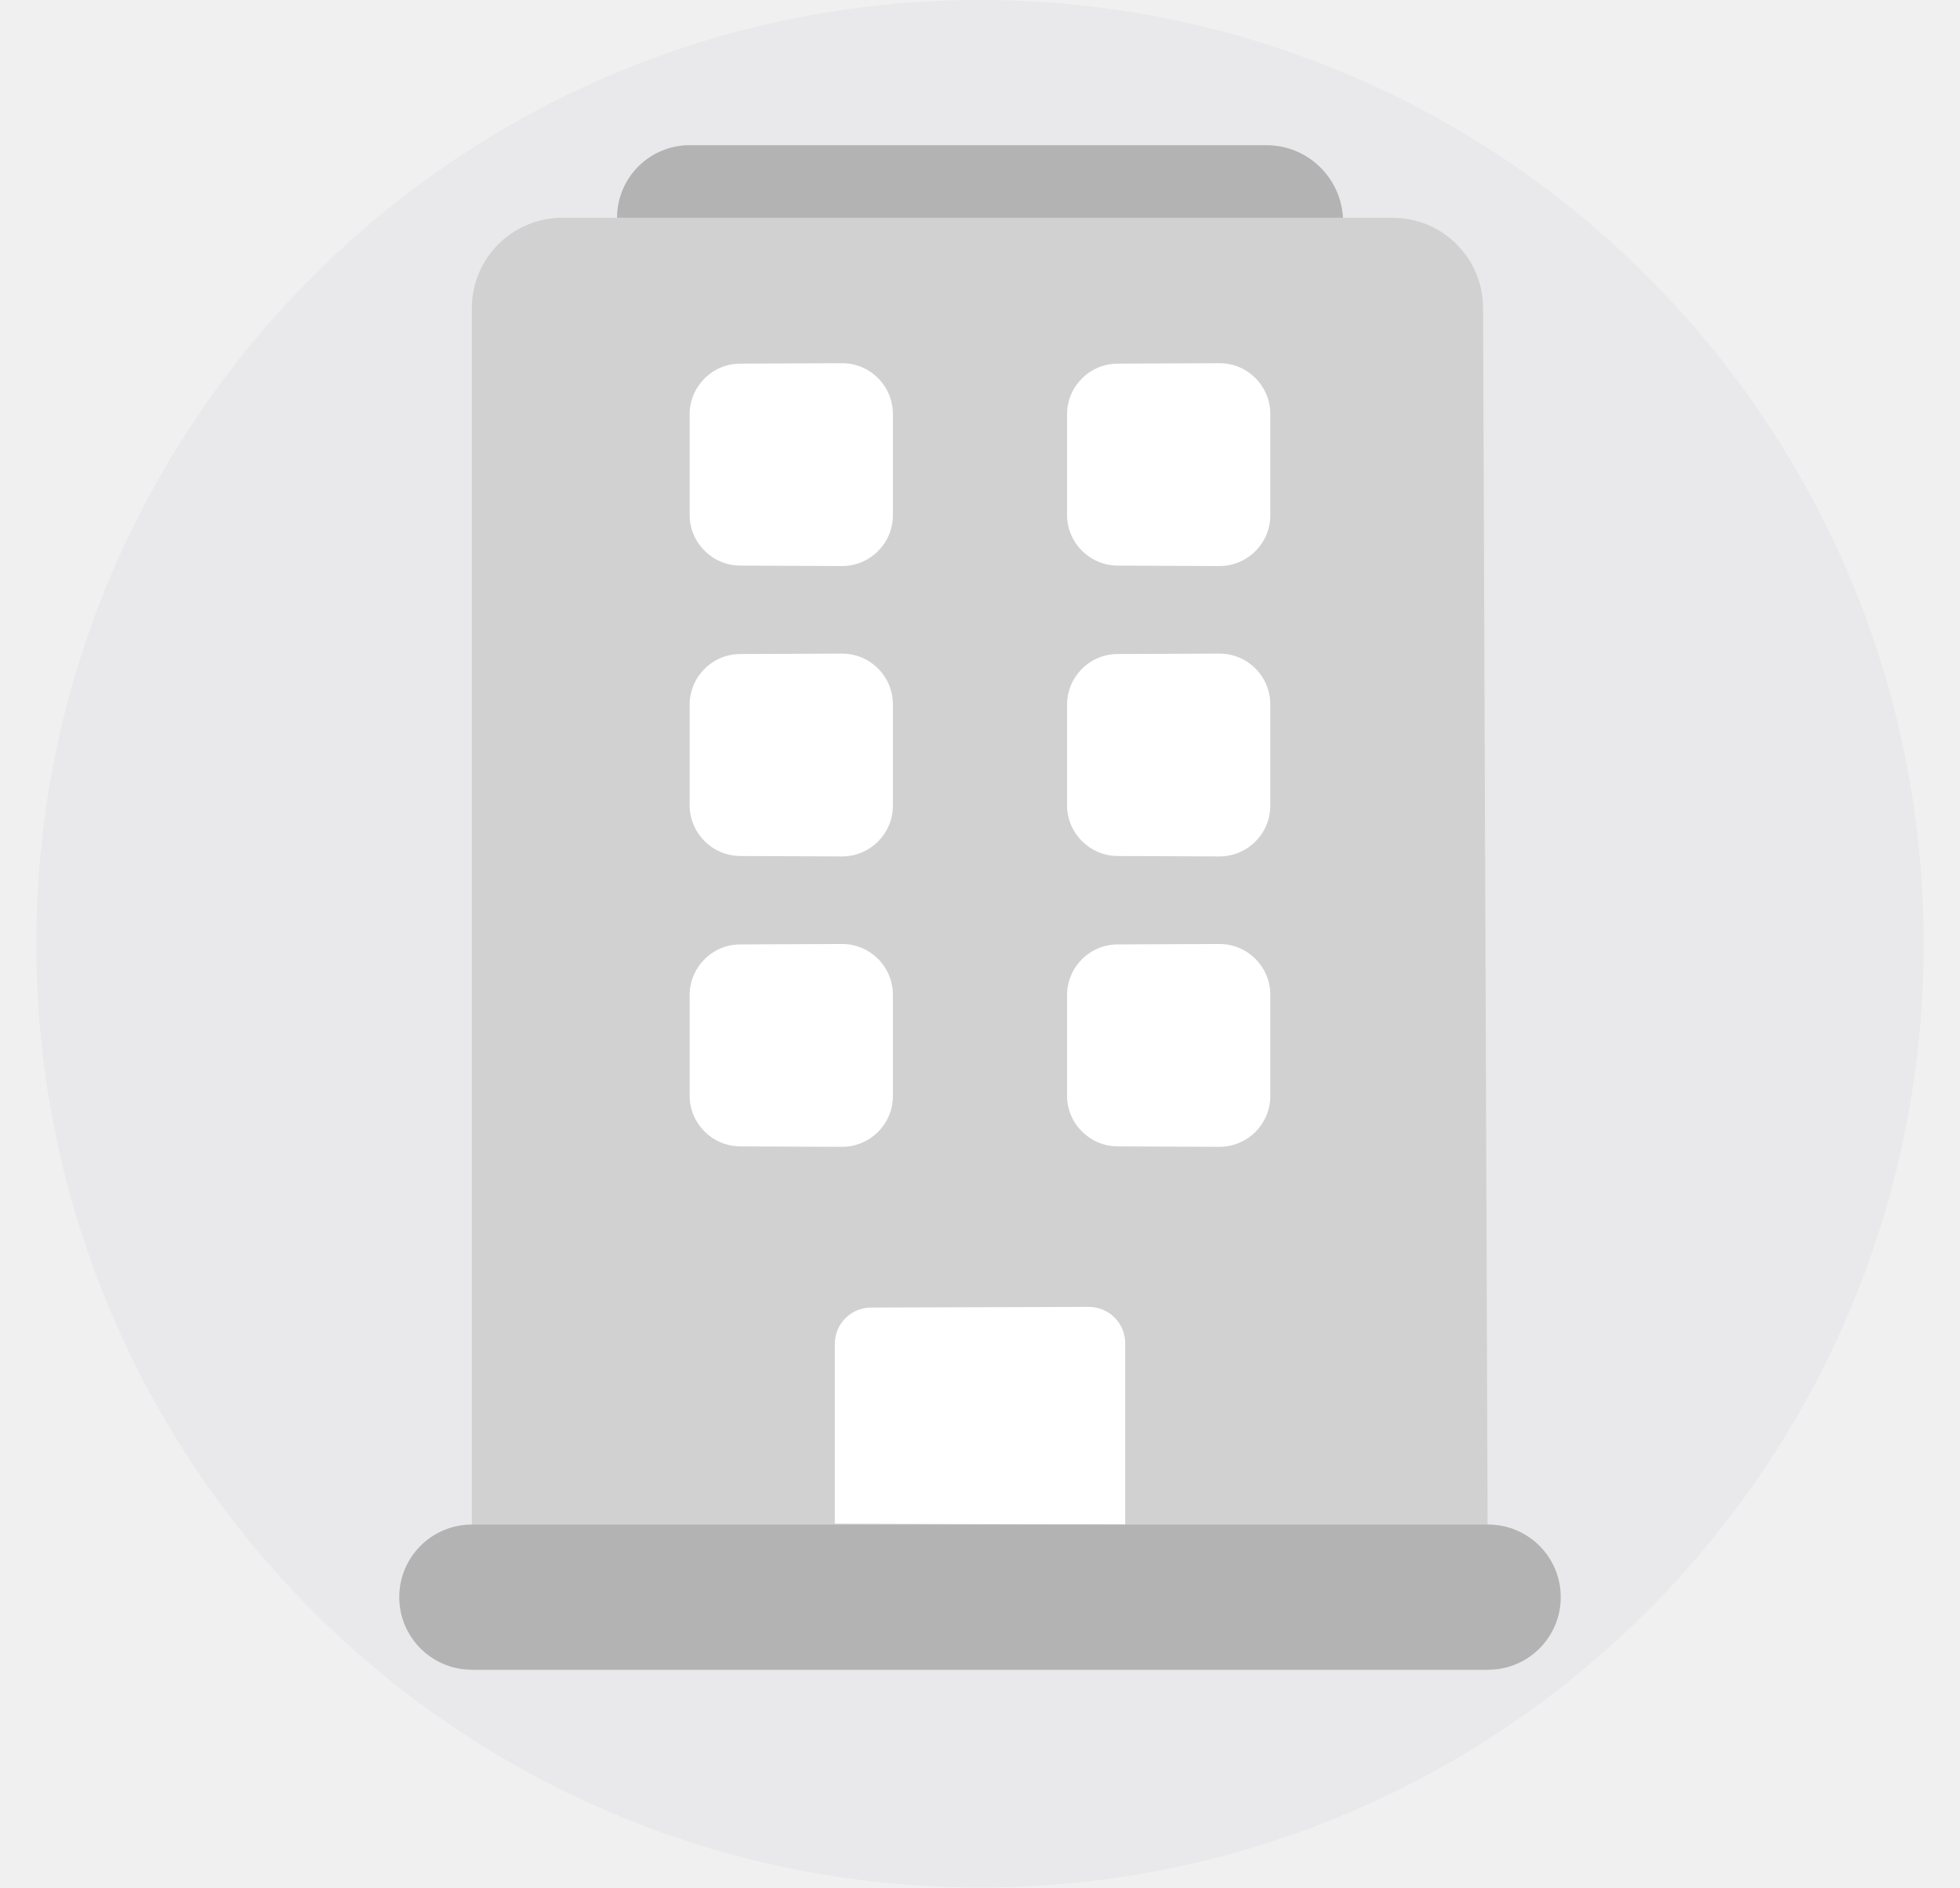
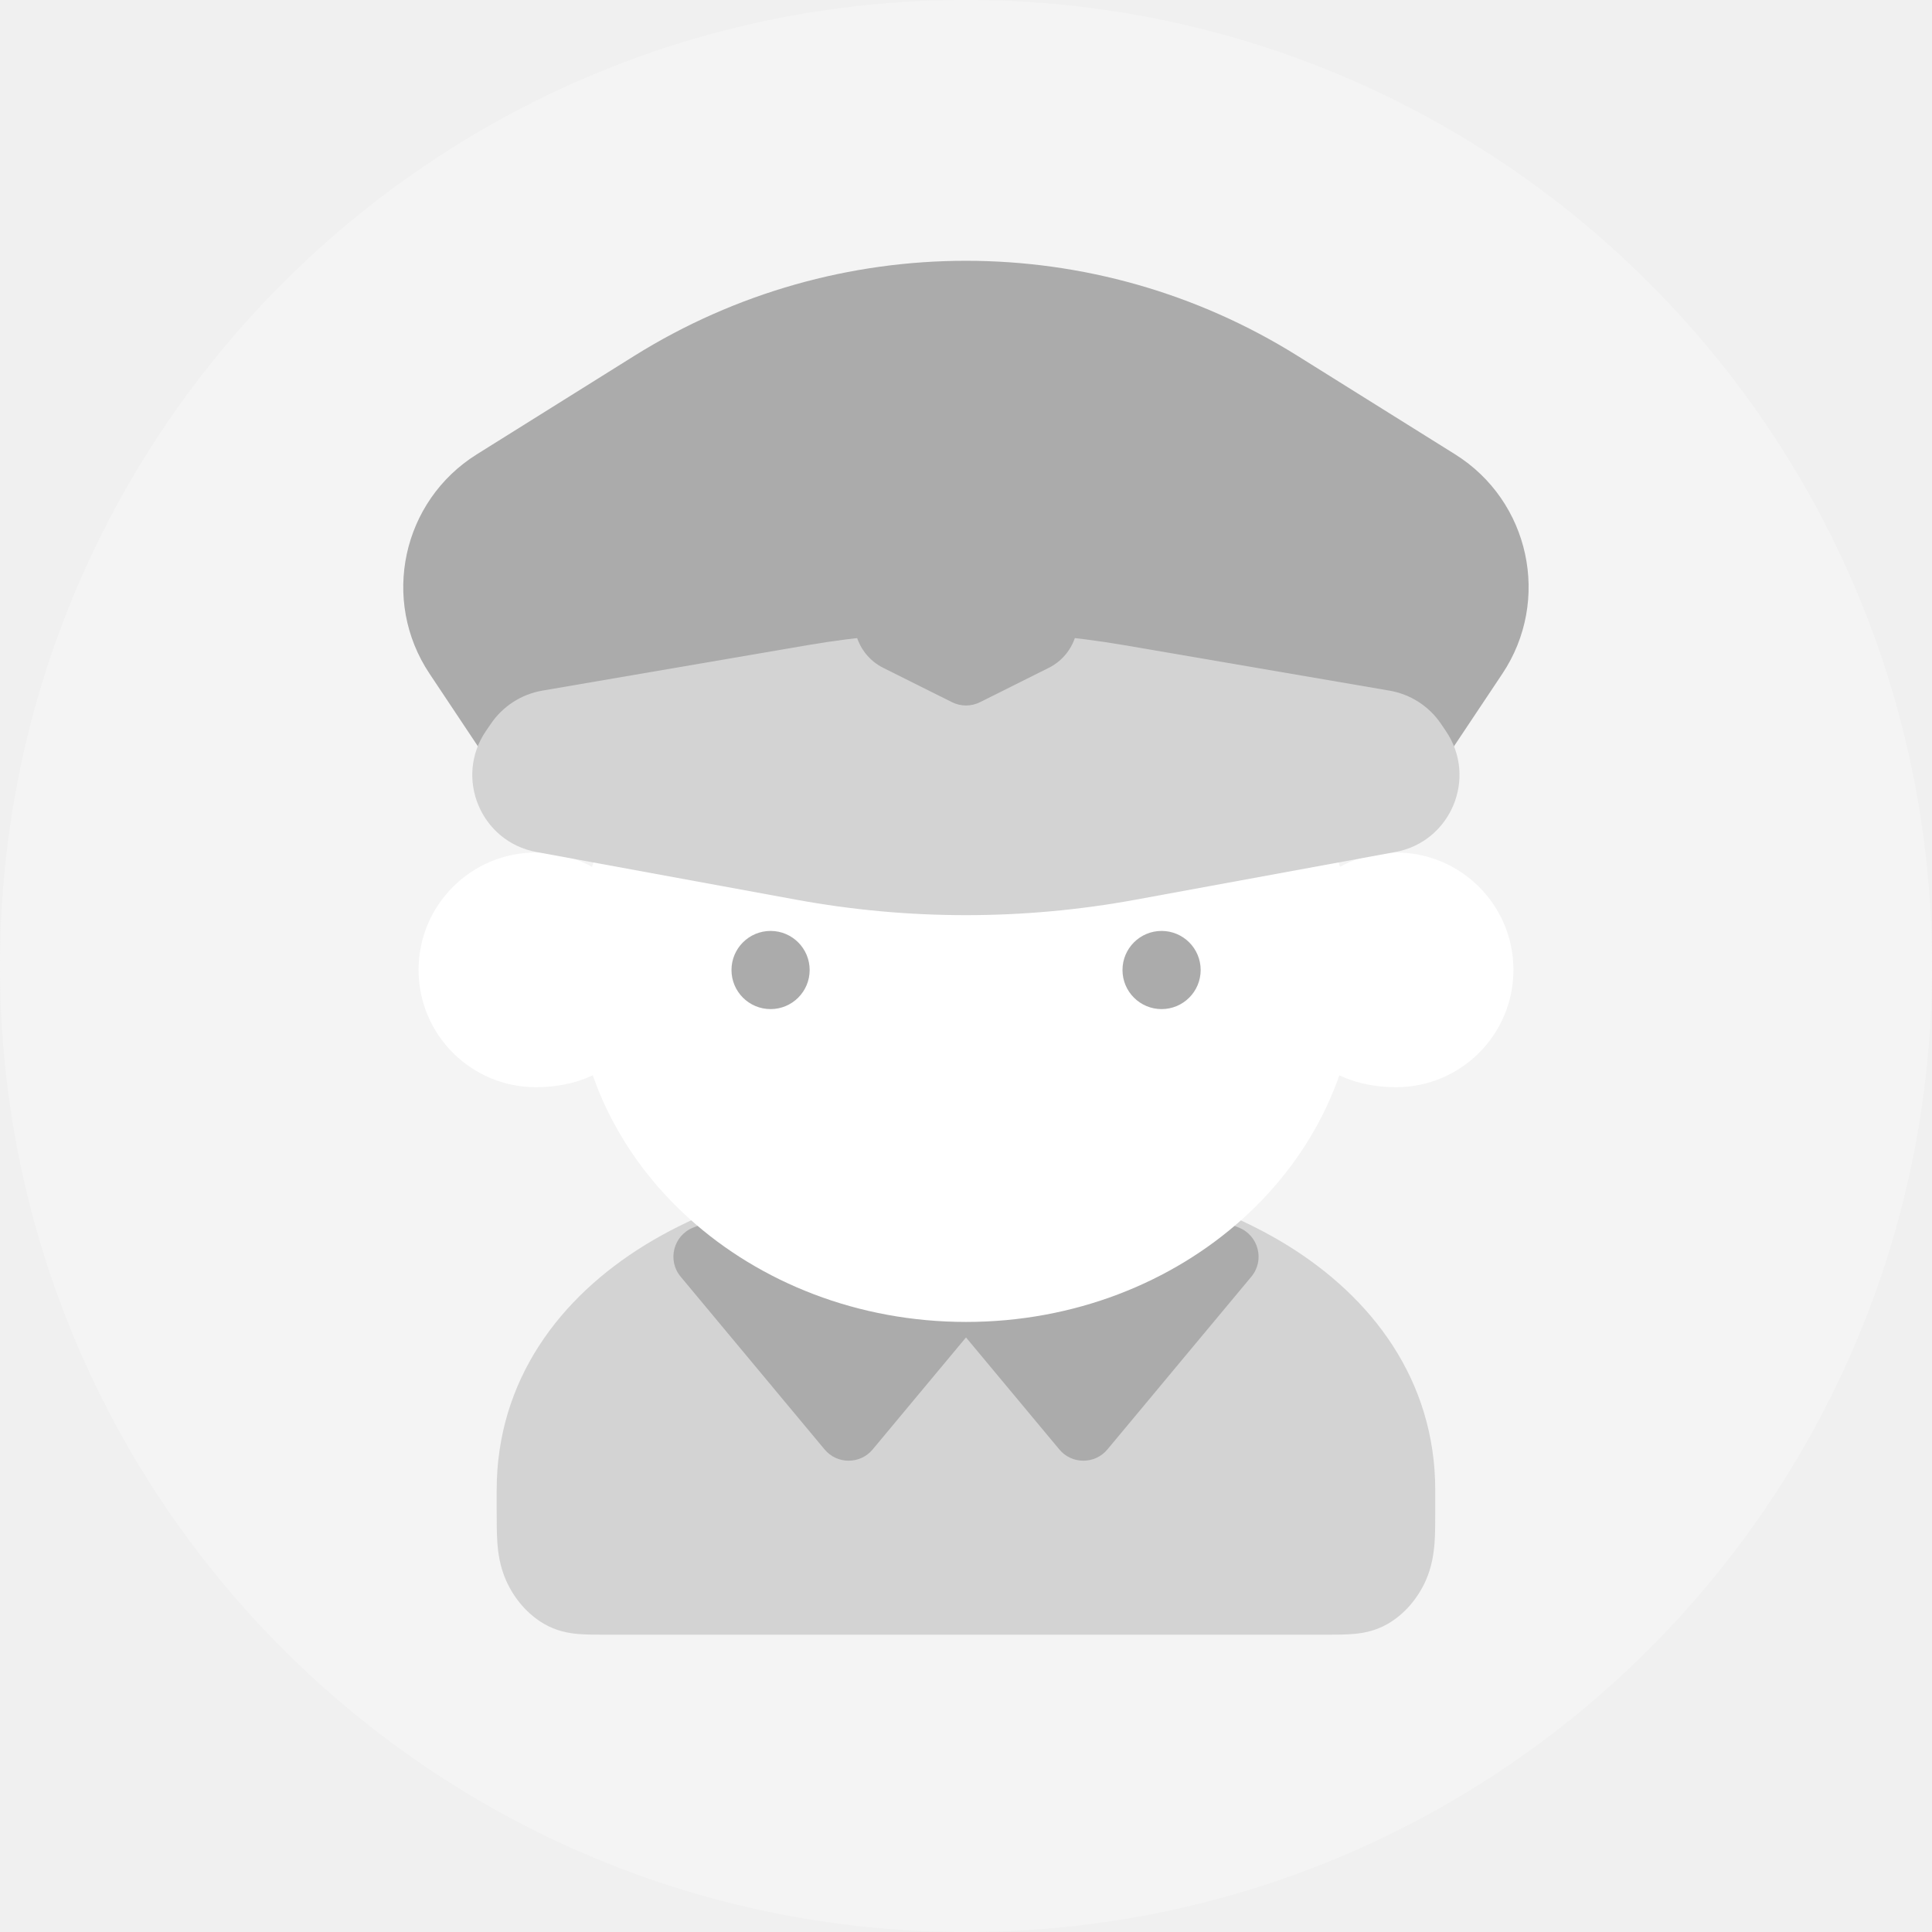
- <svg xmlns="http://www.w3.org/2000/svg" width="27" height="26" viewBox="0 0 27 26" fill="none">
-   <rect x="0.5" width="26" height="26" rx="13" fill="#E9E9EC" />
-   <path d="M19.185 3H7.745C7.057 3 6.5 3.557 6.5 4.245V23H20.5L20.43 4.24C20.427 3.554 19.871 3 19.185 3Z" fill="#D1D1D1" />
-   <path d="M17.445 2H9.5C8.948 2 8.5 2.448 8.5 3H18.5C18.47 2.439 18.007 2 17.445 2Z" fill="#B3B3B3" />
-   <path d="M14.998 18.002L11.998 18.011C11.723 18.012 11.5 18.235 11.5 18.511V20.988L15.5 21V18.502C15.5 18.225 15.275 18.001 14.998 18.002Z" fill="white" />
-   <path d="M11.597 9.003L10.197 9.009C9.812 9.01 9.5 9.323 9.5 9.709V11.091C9.5 11.476 9.812 11.789 10.197 11.791L11.597 11.797C11.985 11.798 12.3 11.485 12.3 11.097V9.703C12.3 9.315 11.985 9.001 11.597 9.003Z" fill="white" />
-   <path d="M11.597 13.003L10.197 13.009C9.812 13.01 9.5 13.323 9.5 13.709V15.091C9.5 15.476 9.812 15.789 10.197 15.791L11.597 15.797C11.985 15.798 12.3 15.485 12.3 15.097V13.703C12.3 13.315 11.985 13.001 11.597 13.003Z" fill="white" />
-   <path d="M16.796 9.003L15.396 9.009C15.011 9.01 14.699 9.323 14.699 9.709V11.091C14.699 11.476 15.011 11.789 15.396 11.791L16.796 11.797C17.184 11.798 17.499 11.485 17.499 11.097V9.703C17.499 9.315 17.184 9.001 16.796 9.003Z" fill="white" />
-   <path d="M11.597 5.003L10.197 5.009C9.812 5.01 9.5 5.323 9.5 5.709V7.091C9.5 7.476 9.812 7.789 10.197 7.791L11.597 7.797C11.985 7.798 12.3 7.485 12.3 7.097V5.703C12.3 5.315 11.985 5.001 11.597 5.003Z" fill="white" />
-   <path d="M16.796 13.003L15.396 13.009C15.011 13.01 14.699 13.323 14.699 13.709V15.091C14.699 15.476 15.011 15.789 15.396 15.791L16.796 15.797C17.184 15.798 17.499 15.485 17.499 15.097V13.703C17.499 13.315 17.184 13.001 16.796 13.003Z" fill="white" />
-   <path d="M16.796 5.003L15.396 5.009C15.011 5.01 14.699 5.323 14.699 5.709V7.091C14.699 7.476 15.011 7.789 15.396 7.791L16.796 7.797C17.184 7.798 17.499 7.485 17.499 7.097V5.703C17.499 5.315 17.184 5.001 16.796 5.003Z" fill="white" />
-   <rect x="5.5" y="21" width="16" height="2" rx="1" fill="#B3B3B3" />
+ <svg xmlns="http://www.w3.org/2000/svg" width="26" height="26" viewBox="0 0 26 26" fill="none">
+   <rect width="26" height="26" rx="13" fill="#F4F4F4" />
+   <path d="M12.999 15.684C11.359 15.684 9.828 16.05 8.682 16.754C7.537 17.457 6.684 18.571 6.684 20.056L6.684 20.321C6.684 20.472 6.684 20.626 6.693 20.757C6.703 20.904 6.729 21.085 6.811 21.27C6.923 21.521 7.103 21.726 7.323 21.854C7.485 21.948 7.644 21.977 7.772 21.989C7.888 21.999 8.022 21.999 8.155 21.999L17.844 21.999C17.977 21.999 18.111 21.999 18.227 21.988C18.355 21.976 18.514 21.947 18.676 21.853C18.896 21.725 19.075 21.521 19.188 21.269C19.27 21.084 19.295 20.903 19.306 20.757C19.315 20.625 19.315 20.471 19.315 20.32L19.315 20.056C19.315 18.571 18.461 17.457 17.317 16.754C16.171 16.05 14.64 15.684 12.999 15.684Z" fill="#D3D3D3" />
+   <path d="M9.16 17.181L11.097 19.506C11.265 19.708 11.576 19.708 11.744 19.506L13.681 17.181C13.864 16.962 13.78 16.627 13.514 16.521L11.577 15.746C11.477 15.706 11.365 15.706 11.264 15.746L9.327 16.521C9.062 16.627 8.977 16.962 9.16 17.181Z" fill="#ABABAB" />
+   <path d="M16.84 17.181L14.903 19.506C14.735 19.708 14.424 19.708 14.256 19.506L12.319 17.181C12.136 16.962 12.22 16.627 12.486 16.521L14.423 15.746C14.523 15.706 14.635 15.706 14.736 15.746L16.673 16.521C16.938 16.627 17.023 16.962 16.84 17.181Z" fill="#ABABAB" />
+   <ellipse cx="13.001" cy="13.053" rx="5.263" ry="4.737" fill="white" />
+   <path d="M8.791 13.052C8.791 14.104 8.084 14.631 7.212 14.631C6.34 14.631 5.633 13.924 5.633 13.052C5.633 12.18 6.34 11.473 7.212 11.473C8.084 11.473 8.791 12.18 8.791 13.052Z" fill="white" />
+   <path d="M17.209 13.052C17.209 14.104 17.916 14.631 18.788 14.631C19.66 14.631 20.367 13.924 20.367 13.052C20.367 12.18 19.66 11.473 18.788 11.473C17.916 11.473 17.209 12.18 17.209 13.052Z" fill="white" />
+   <path d="M5.781 9.067C5.122 8.08 5.41 6.743 6.417 6.114L8.536 4.789C11.267 3.083 14.732 3.083 17.462 4.789L19.582 6.114C20.588 6.743 20.876 8.08 20.218 9.067L19.315 10.421H6.683L5.781 9.067Z" fill="#ABABAB" />
+   <path d="M19.458 9.838C19.886 10.467 19.526 11.328 18.778 11.466L15.281 12.108C13.772 12.385 12.226 12.385 10.717 12.108L7.219 11.466C6.471 11.328 6.111 10.467 6.539 9.838L6.607 9.739C6.768 9.503 7.018 9.342 7.299 9.294L10.864 8.683C12.277 8.441 13.72 8.441 15.133 8.683L18.698 9.294C18.98 9.342 19.23 9.503 19.391 9.739L19.458 9.838Z" fill="#D3D3D3" />
+   <path d="M11.065 6.716C10.988 6.408 11.267 6.128 11.575 6.205L12.046 6.323C12.209 6.364 12.38 6.345 12.53 6.27L12.812 6.129C12.93 6.07 13.07 6.07 13.188 6.129L13.469 6.27C13.619 6.345 13.791 6.364 13.953 6.323L14.424 6.205C14.733 6.128 15.012 6.408 14.935 6.716L14.482 8.529C14.432 8.728 14.298 8.895 14.115 8.987L13.188 9.45C13.07 9.509 12.93 9.509 12.812 9.45L11.885 8.987C11.702 8.895 11.568 8.728 11.518 8.529L11.065 6.716Z" fill="#ABABAB" />
+   <circle cx="10.37" cy="13.054" r="0.526" fill="#ABABAB" />
+   <circle cx="15.632" cy="13.054" r="0.526" fill="#ABABAB" />
</svg>
